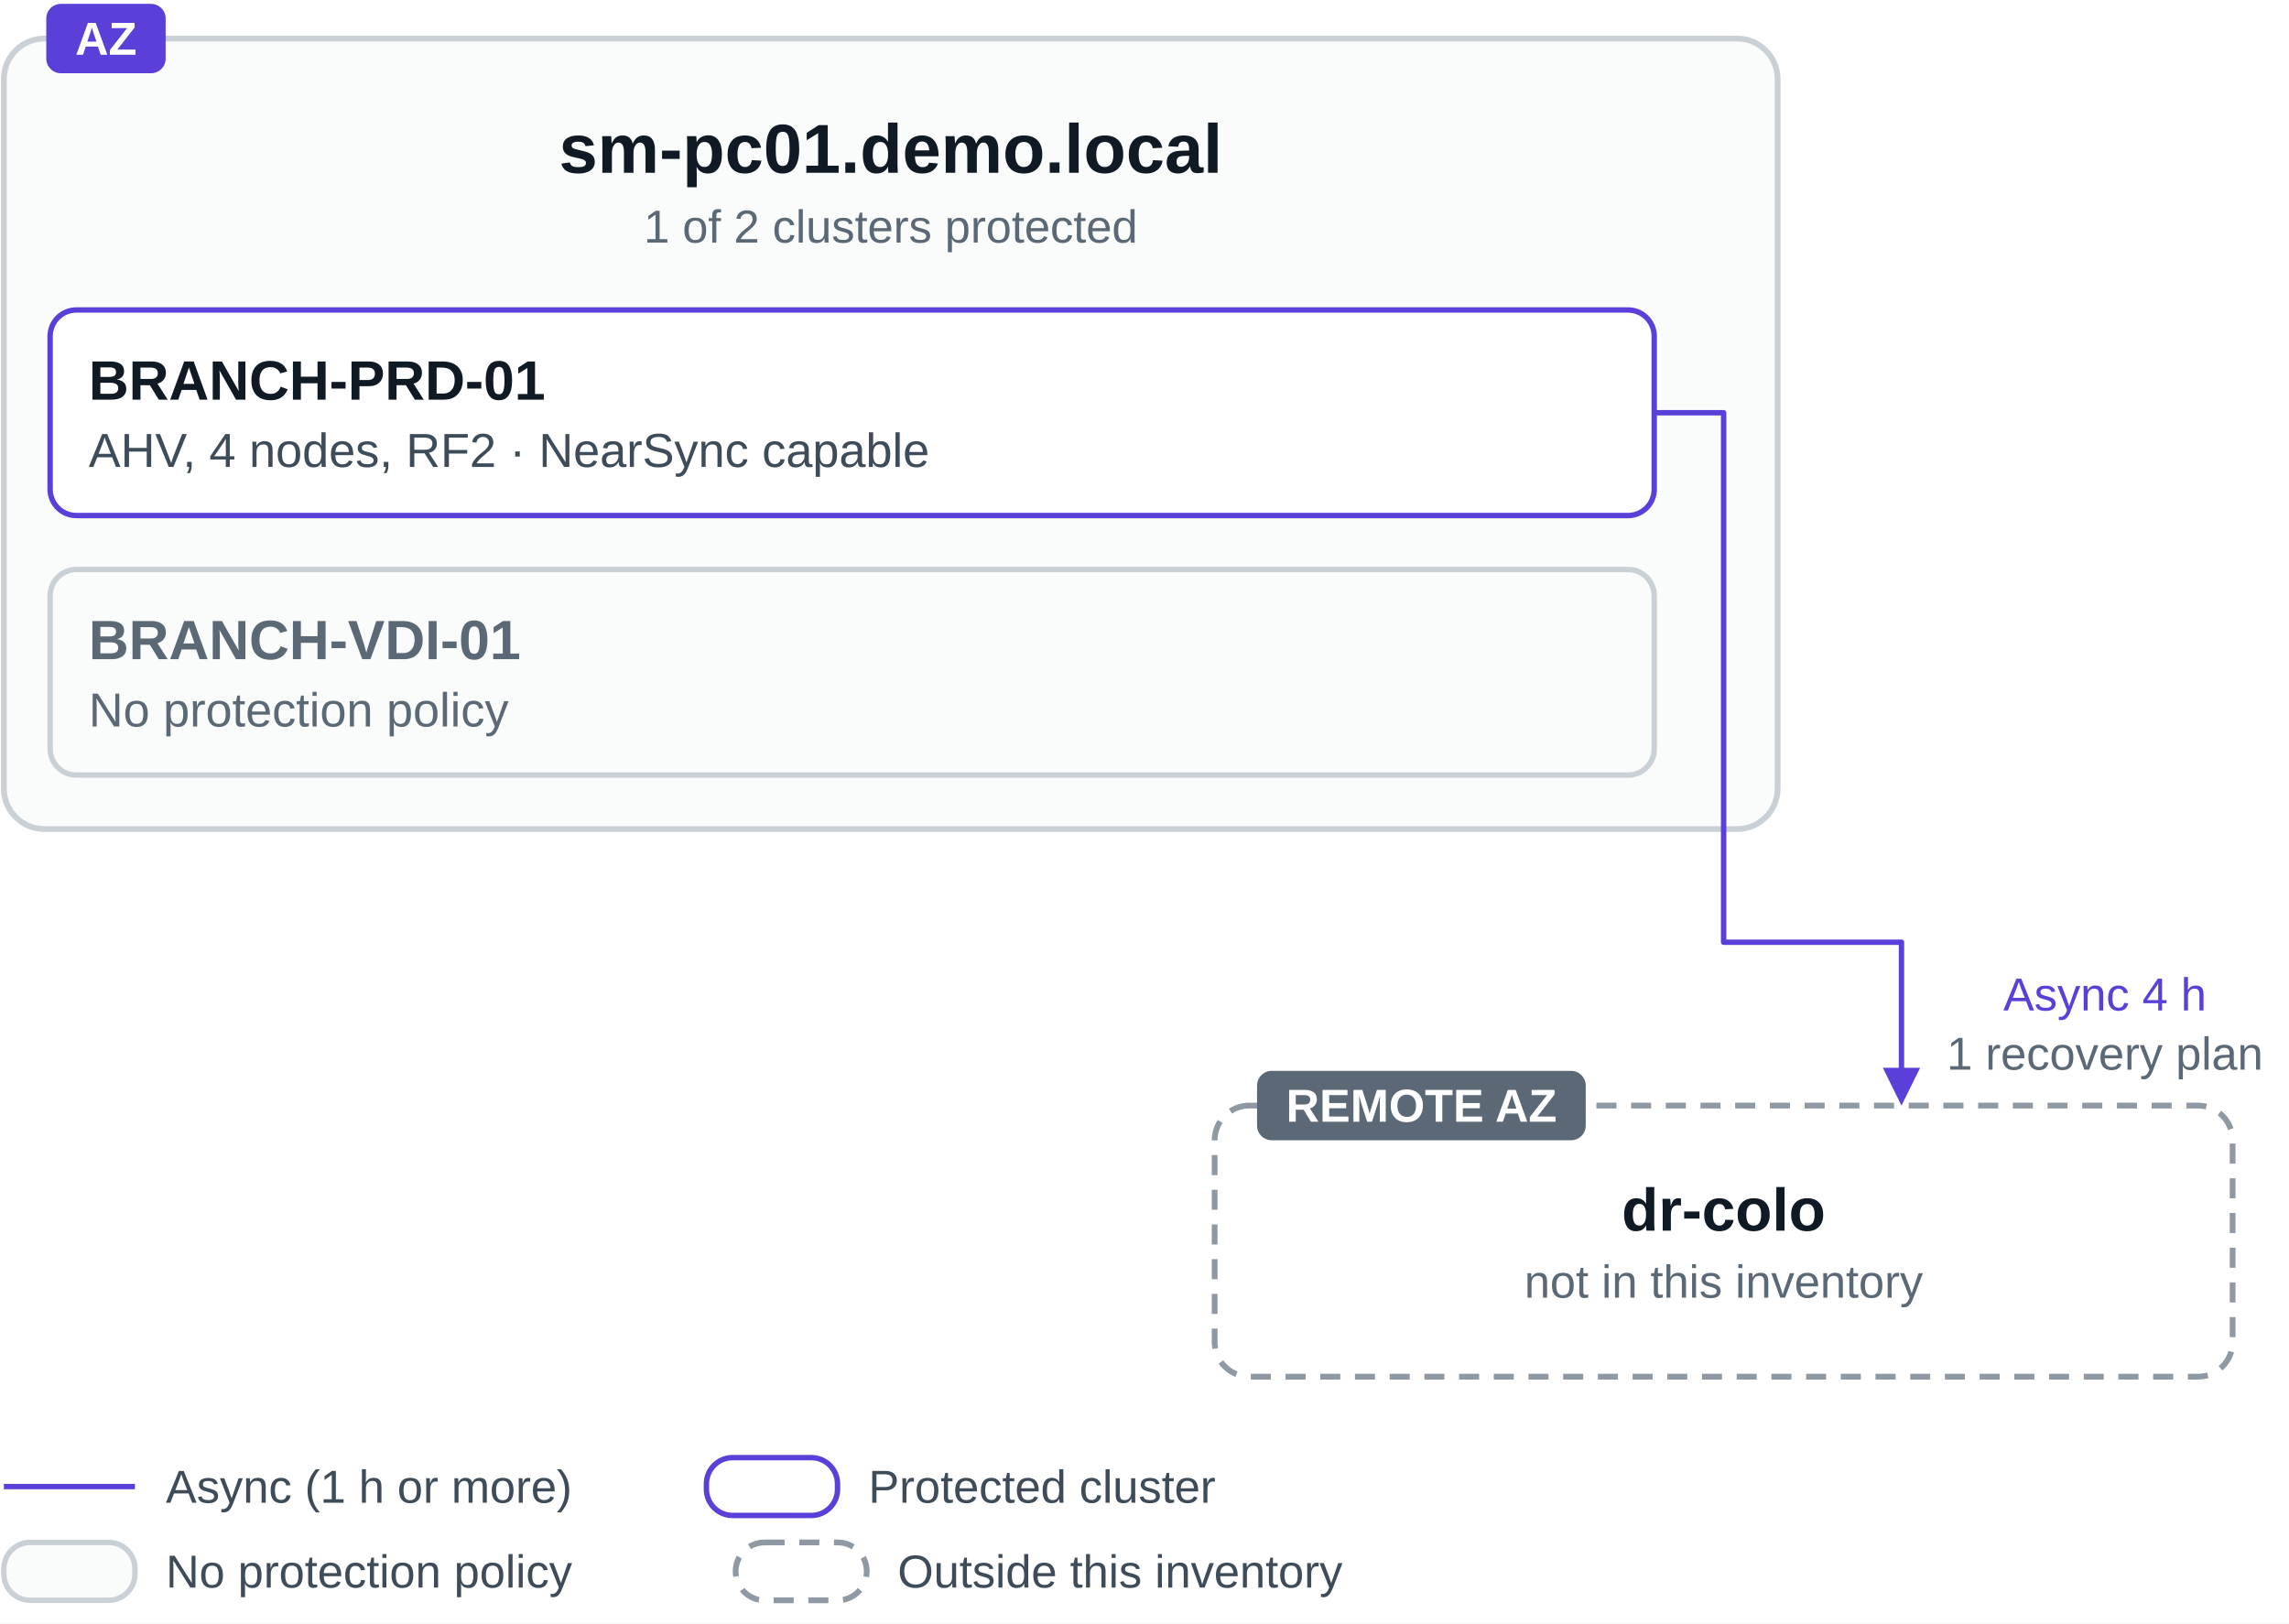
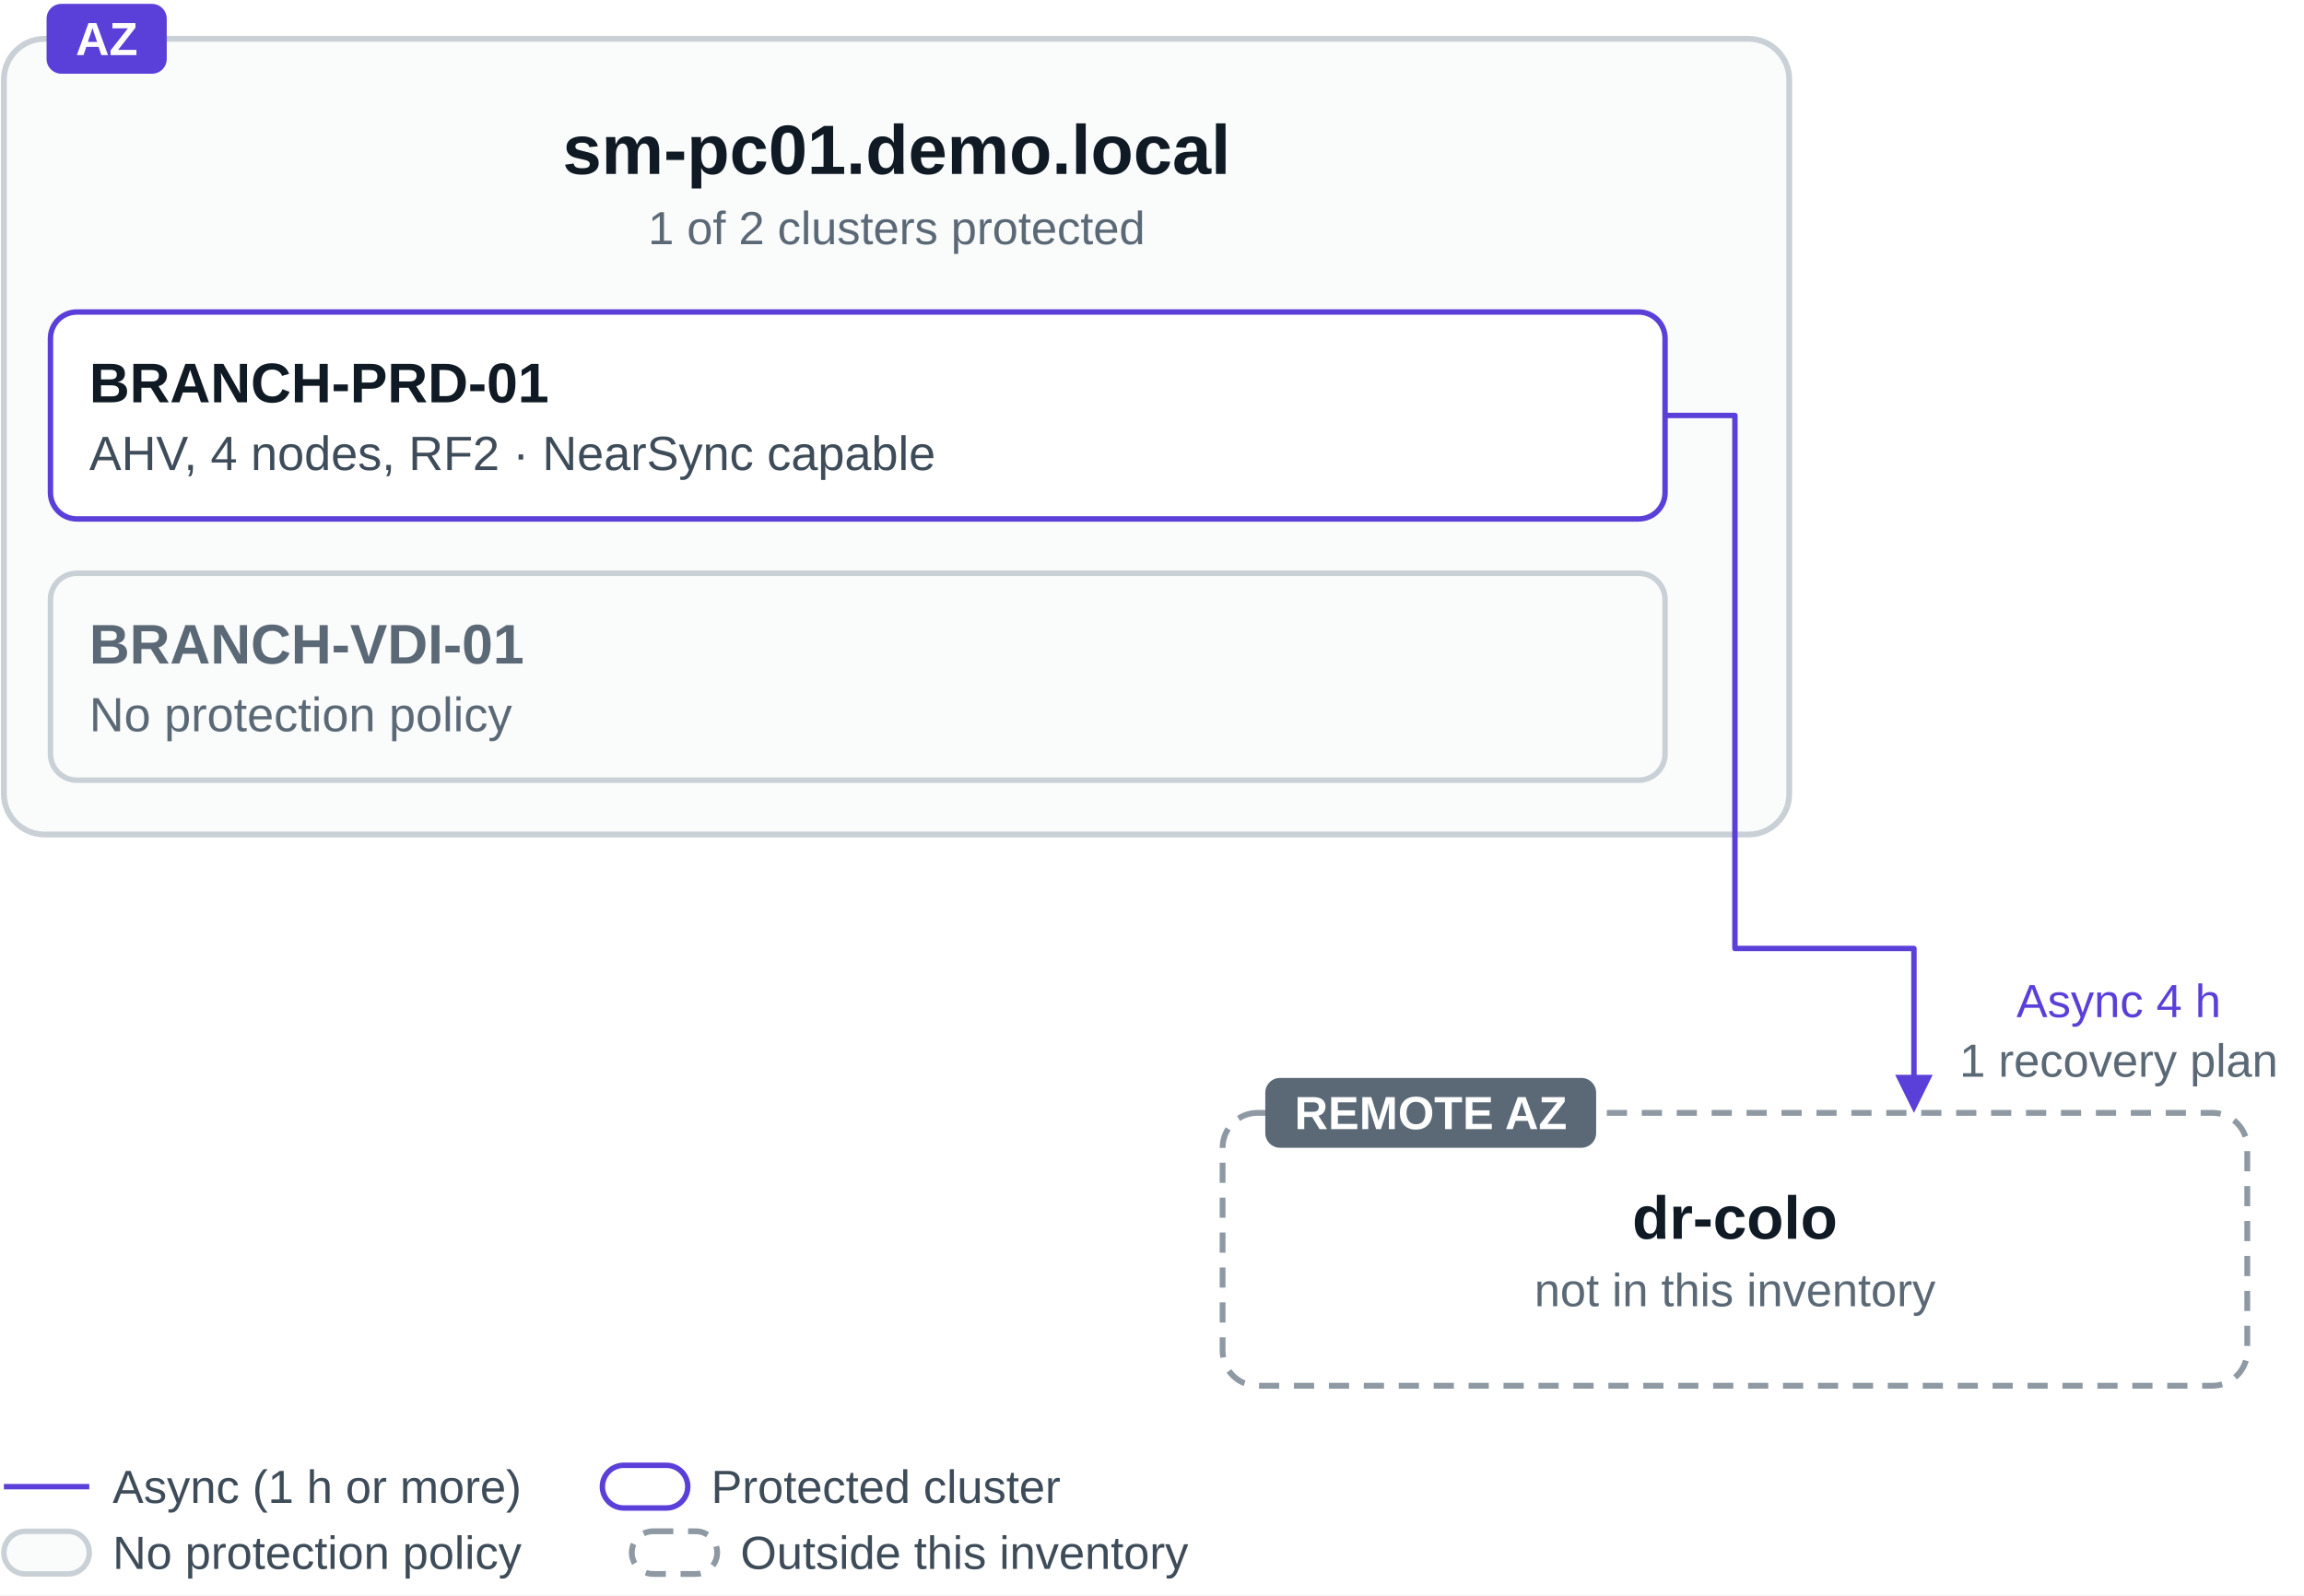
- <svg xmlns="http://www.w3.org/2000/svg" version="1.1" width="296.81pt" height="210.54pt" viewBox="0 0 296.81 210.54" font-family="Figtree, Calibri, 'Segoe UI', Arial, sans-serif">
-   <rect width="296.81" height="210.54" fill="#FFFFFF" />
+ <svg xmlns="http://www.w3.org/2000/svg" version="1.1" width="296.81pt" height="205.54pt" viewBox="0 0 296.81 205.54" font-family="Figtree, Calibri, 'Segoe UI', Arial, sans-serif">
+   <rect width="296.81" height="205.54" fill="#FFFFFF" />
  <g id="site:sm-pc01.demo.local" data-kind="container" data-name="sm-pc01.demo.local" data-prism-central="sm-pc01.demo.local">
    <rect x="0.5" y="5" width="230" height="102.52" fill="#FAFBFB" rx="5.25" stroke="#C9D0D6" stroke-width="0.75" />
    <text x="115.5" y="22.41" text-anchor="middle" font-size="9" font-weight="600" fill="#0F1A24" textLength="82.06" lengthAdjust="spacingAndGlyphs">sm-pc01.demo.local</text>
    <text x="115.5" y="31.46" text-anchor="middle" font-size="6" fill="#5B6976" textLength="65.44" lengthAdjust="spacingAndGlyphs">1 of 2 clusters protected</text>
  </g>
  <g id="cluster:0ca0388a-8411-5a32-a54a-f18b3163a417" data-kind="box" data-cluster-uuid="0ca0388a-8411-5a32-a54a-f18b3163a417" data-name="BRANCH-PRD-01" data-prism-central="sm-pc01.demo.local">
    <rect x="6.5" y="40.2" width="208" height="26.66" fill="#FFFFFF" rx="3.4" stroke="#5B3FD9" stroke-width="0.7" />
    <text x="11.5" y="51.83" font-size="7.2" font-weight="600" fill="#0F1A24" textLength="57.65" lengthAdjust="spacingAndGlyphs">BRANCH-PRD-01</text>
    <text x="11.5" y="60.56" font-size="6.2" fill="#3E4C59" textLength="107.29" lengthAdjust="spacingAndGlyphs">AHV, 4 nodes, RF2 · NearSync capable</text>
  </g>
  <g id="cluster:8996917a-a180-5d7e-83b7-4e276021ce55" data-kind="box" data-cluster-uuid="8996917a-a180-5d7e-83b7-4e276021ce55" data-name="BRANCH-VDI-01" data-prism-central="sm-pc01.demo.local">
    <rect x="6.5" y="73.86" width="208" height="26.66" fill="#FAFBFB" rx="3.4" stroke="#C9D0D6" stroke-width="0.7" />
    <text x="11.5" y="85.49" font-size="7.2" font-weight="600" fill="#5B6976" textLength="55.94" lengthAdjust="spacingAndGlyphs">BRANCH-VDI-01</text>
    <text x="11.5" y="94.22" font-size="6.2" fill="#5B6976" textLength="57.41" lengthAdjust="spacingAndGlyphs">No protection policy</text>
  </g>
  <g id="az:dr-colo" data-kind="box" data-availability-zone="dr-colo" data-name="dr-colo">
    <rect x="157.5" y="143.38" width="132" height="35.16" fill="#FFFFFF" rx="4.5" stroke="#8E99A4" stroke-width="0.75" stroke-dasharray="2.6 1.9" />
    <text x="223.5" y="159.6" text-anchor="middle" font-size="7.8" font-weight="600" fill="#0F1A24" textLength="25.79" lengthAdjust="spacingAndGlyphs">dr-colo</text>
    <text x="223.5" y="168.3" text-anchor="middle" font-size="6" fill="#5B6976" textLength="53.5" lengthAdjust="spacingAndGlyphs">not in this inventory</text>
  </g>
  <g id="legend:0:label" data-kind="label">
-     <text x="21.5" y="194.89" font-size="6" fill="#3E4C59" textLength="51.98" lengthAdjust="spacingAndGlyphs">Async (1 h or more)</text>
+     <text x="14.5" y="193.64" font-size="6" fill="#3E4C59" textLength="51.98" lengthAdjust="spacingAndGlyphs">Async (1 h or more)</text>
  </g>
  <g id="legend:1" data-kind="swatch">
-     <rect x="91.6" y="189.04" width="17" height="7.5" fill="#FFFFFF" rx="3.4" stroke="#5B3FD9" stroke-width="0.7" />
+     <rect x="77.6" y="188.79" width="11" height="5.5" fill="#FFFFFF" rx="2.75" stroke="#5B3FD9" stroke-width="0.7" />
  </g>
  <g id="legend:1:label" data-kind="label">
-     <text x="112.6" y="194.89" font-size="6" fill="#3E4C59" textLength="46.6" lengthAdjust="spacingAndGlyphs">Protected cluster</text>
+     <text x="91.6" y="193.64" font-size="6" fill="#3E4C59" textLength="46.6" lengthAdjust="spacingAndGlyphs">Protected cluster</text>
  </g>
  <g id="legend:2" data-kind="swatch">
-     <rect x="0.5" y="200.04" width="17" height="7.5" fill="#FAFBFB" rx="3.4" stroke="#C9D0D6" stroke-width="0.7" />
+     <rect x="0.5" y="197.29" width="11" height="5.5" fill="#FAFBFB" rx="2.75" stroke="#C9D0D6" stroke-width="0.7" />
  </g>
  <g id="legend:2:label" data-kind="label">
-     <text x="21.5" y="205.89" font-size="6" fill="#3E4C59" textLength="55.56" lengthAdjust="spacingAndGlyphs">No protection policy</text>
+     <text x="14.5" y="202.14" font-size="6" fill="#3E4C59" textLength="55.56" lengthAdjust="spacingAndGlyphs">No protection policy</text>
  </g>
  <g id="legend:3" data-kind="swatch">
-     <rect x="95.39" y="200.04" width="17" height="7.5" fill="#FFFFFF" rx="3.75" stroke="#8E99A4" stroke-width="0.75" stroke-dasharray="2.6 1.9" />
+     <rect x="81.39" y="197.29" width="11" height="5.5" fill="#FFFFFF" rx="2.75" stroke="#8E99A4" stroke-width="0.75" stroke-dasharray="2.6 1.9" />
  </g>
  <g id="legend:3:label" data-kind="label">
-     <text x="116.39" y="205.89" font-size="6" fill="#3E4C59" textLength="59.44" lengthAdjust="spacingAndGlyphs">Outside this inventory</text>
+     <text x="95.39" y="202.14" font-size="6" fill="#3E4C59" textLength="59.44" lengthAdjust="spacingAndGlyphs">Outside this inventory</text>
  </g>
  <g id="flow:cluster:0ca0388a-8411-5a32-a54a-f18b3163a417-&gt;az:dr-colo|az:dr-colo" data-kind="edge" data-link="replication">
    <polyline points="214.5,53.53 223.5,53.53 223.5,122.2 246.56,122.2 246.56,139.68" fill="none" stroke="#5B3FD9" stroke-width="0.7" stroke-linejoin="round" />
    <polygon points="246.56,143.38 244.14,138.48 248.98,138.48" fill="#5B3FD9" />
  </g>
  <g id="legend:0" data-kind="edge" data-link="">
-     <polyline points="0.5,192.79 17.5,192.79" fill="none" stroke="#5B3FD9" stroke-width="0.7" stroke-linejoin="round" />
+     <polyline points="0.5,191.54 11.5,191.54" fill="none" stroke="#5B3FD9" stroke-width="0.7" stroke-linejoin="round" />
  </g>
  <g>
    <text x="272.94" y="131.05" text-anchor="middle" font-size="6" fill="#5B3FD9" textLength="26.65" lengthAdjust="spacingAndGlyphs">Async 4 h</text>
    <text x="272.94" y="138.73" text-anchor="middle" font-size="6" fill="#5B6976" textLength="40.33" lengthAdjust="spacingAndGlyphs">1 recovery plan</text>
  </g>
  <g id="site:sm-pc01.demo.local:tag" data-kind="tag">
    <rect x="6" y="0.5" width="15.48" height="9" fill="#5B3FD9" rx="1.9" />
    <text x="13.74" y="7.1" text-anchor="middle" font-size="6" font-weight="600" fill="#FFFFFF" textLength="8" lengthAdjust="spacingAndGlyphs">AZ</text>
  </g>
  <g id="az:dr-colo:tag" data-kind="tag">
    <rect x="163" y="138.88" width="42.62" height="9" fill="#5B6976" rx="1.9" />
    <text x="184.31" y="145.48" text-anchor="middle" font-size="6" font-weight="600" fill="#FFFFFF" textLength="33.6" lengthAdjust="spacingAndGlyphs">REMOTE AZ</text>
  </g>
</svg>
